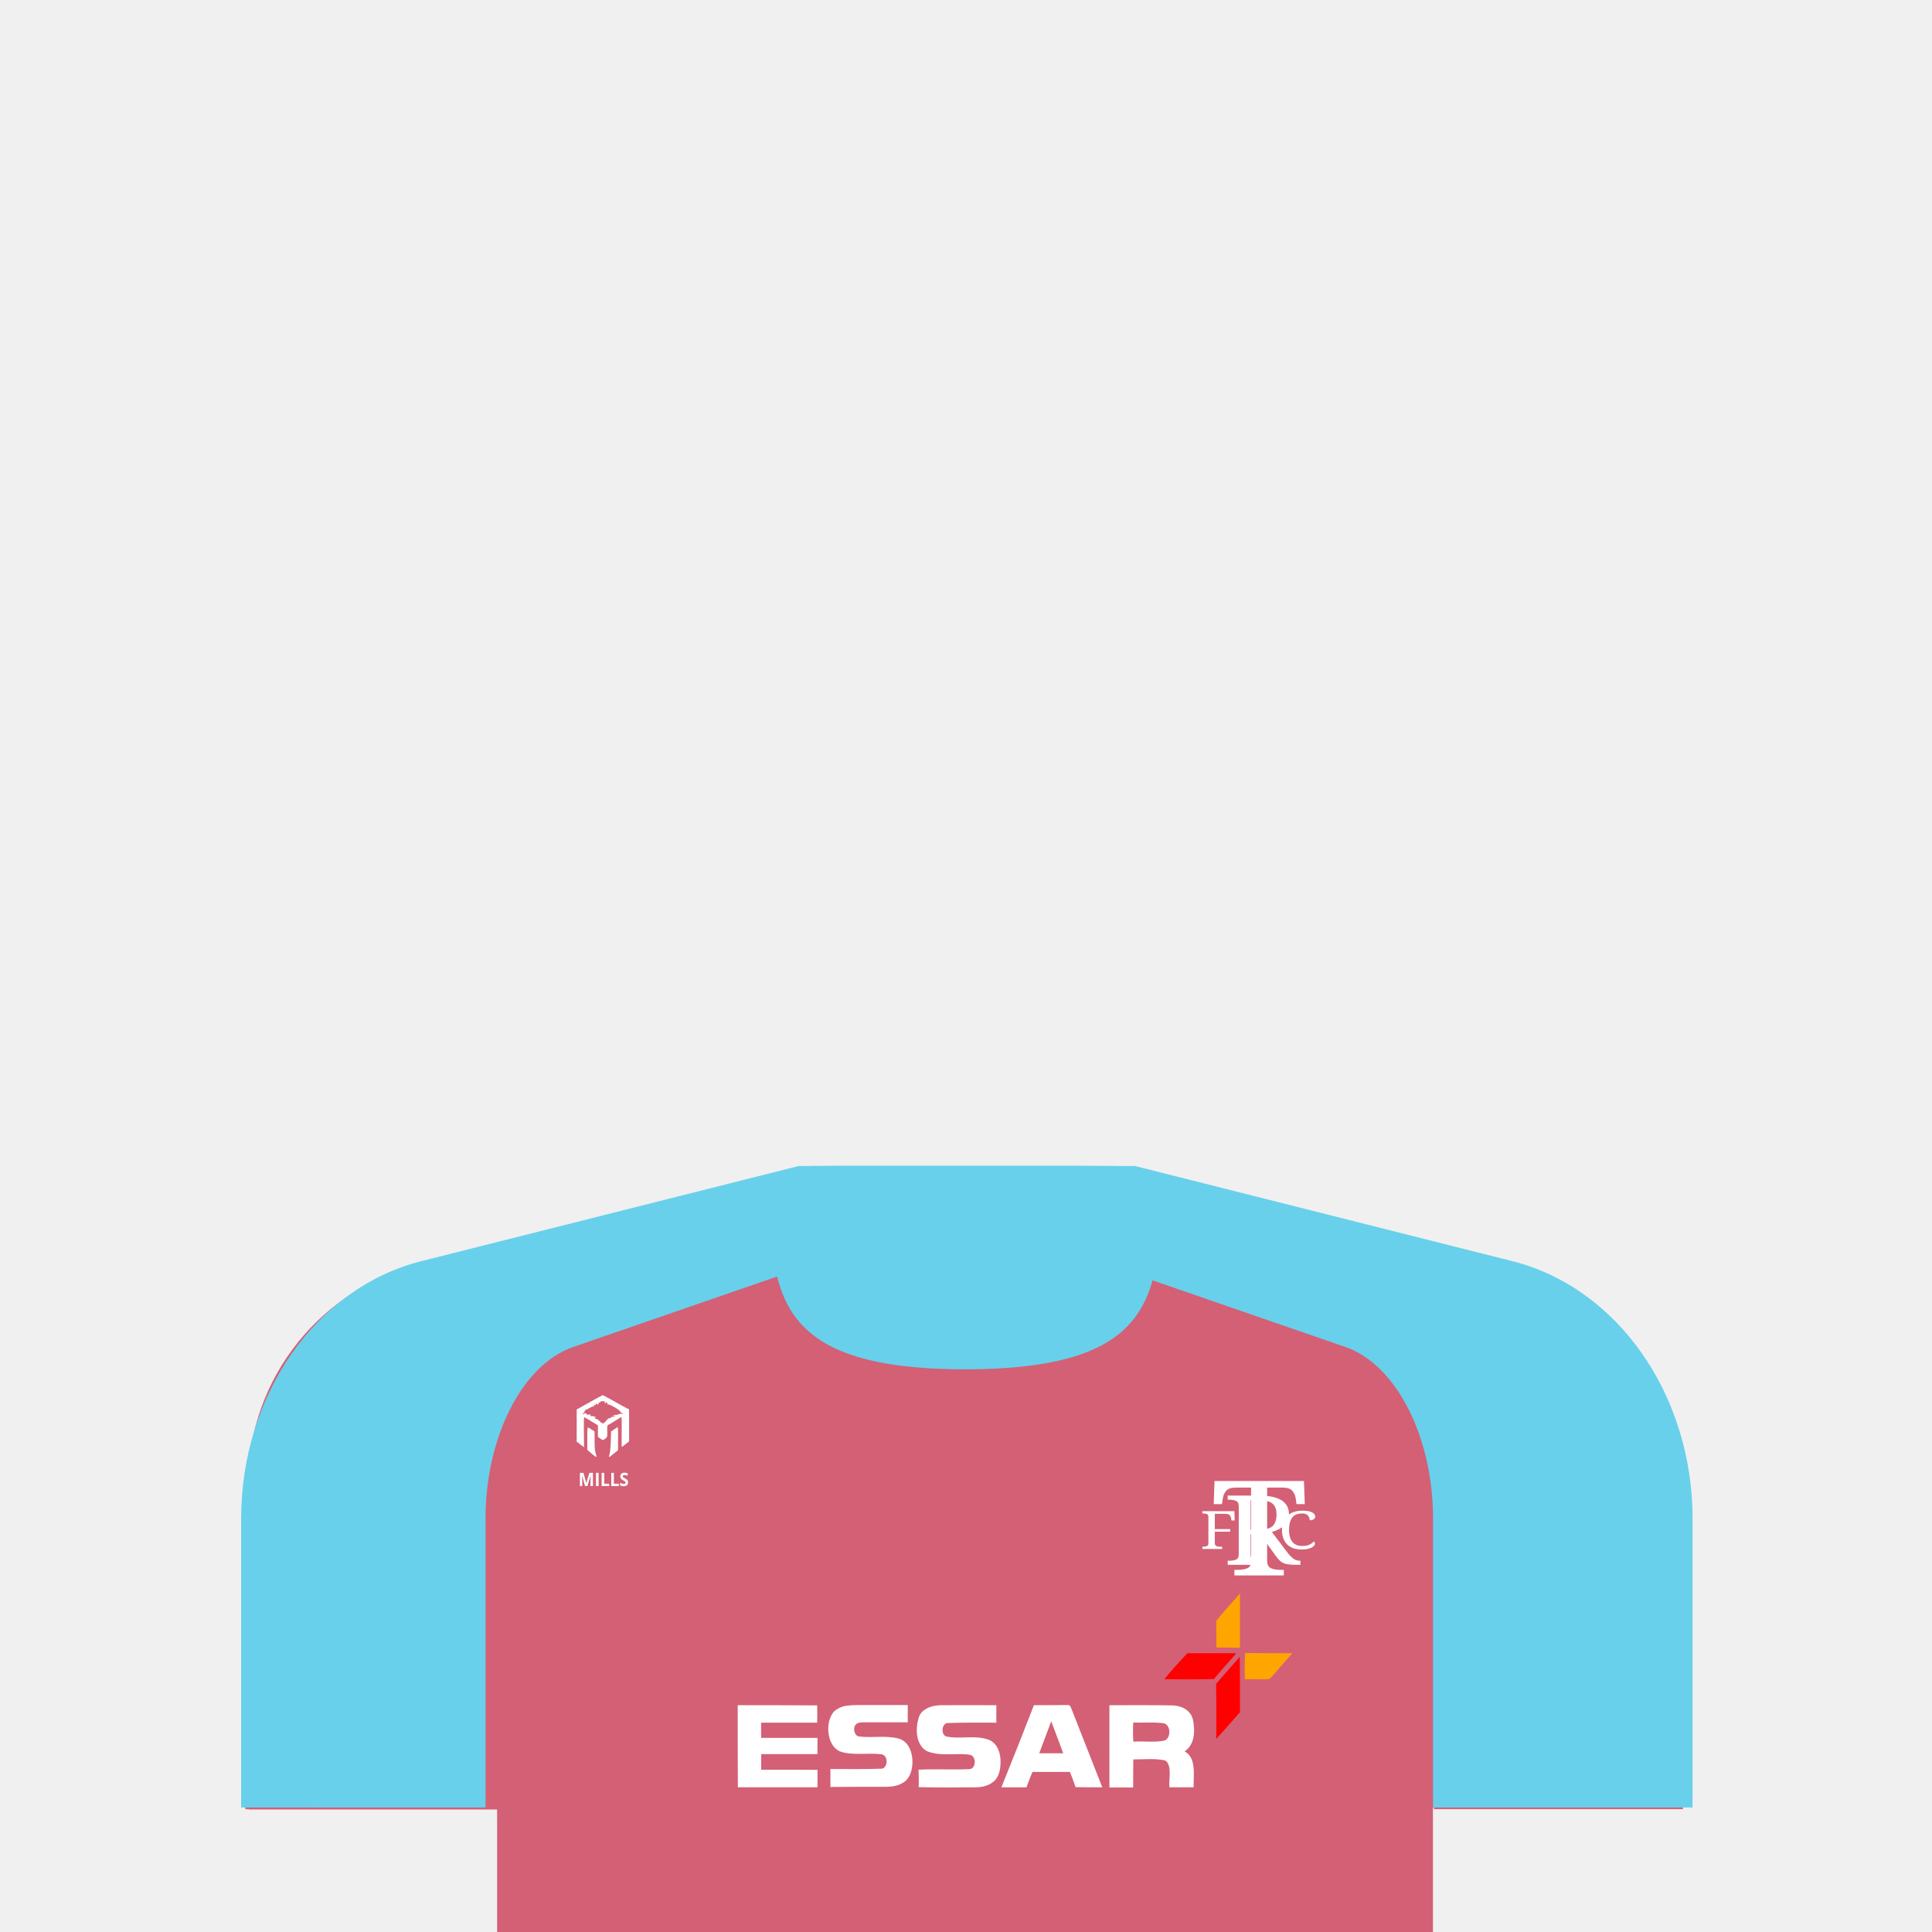
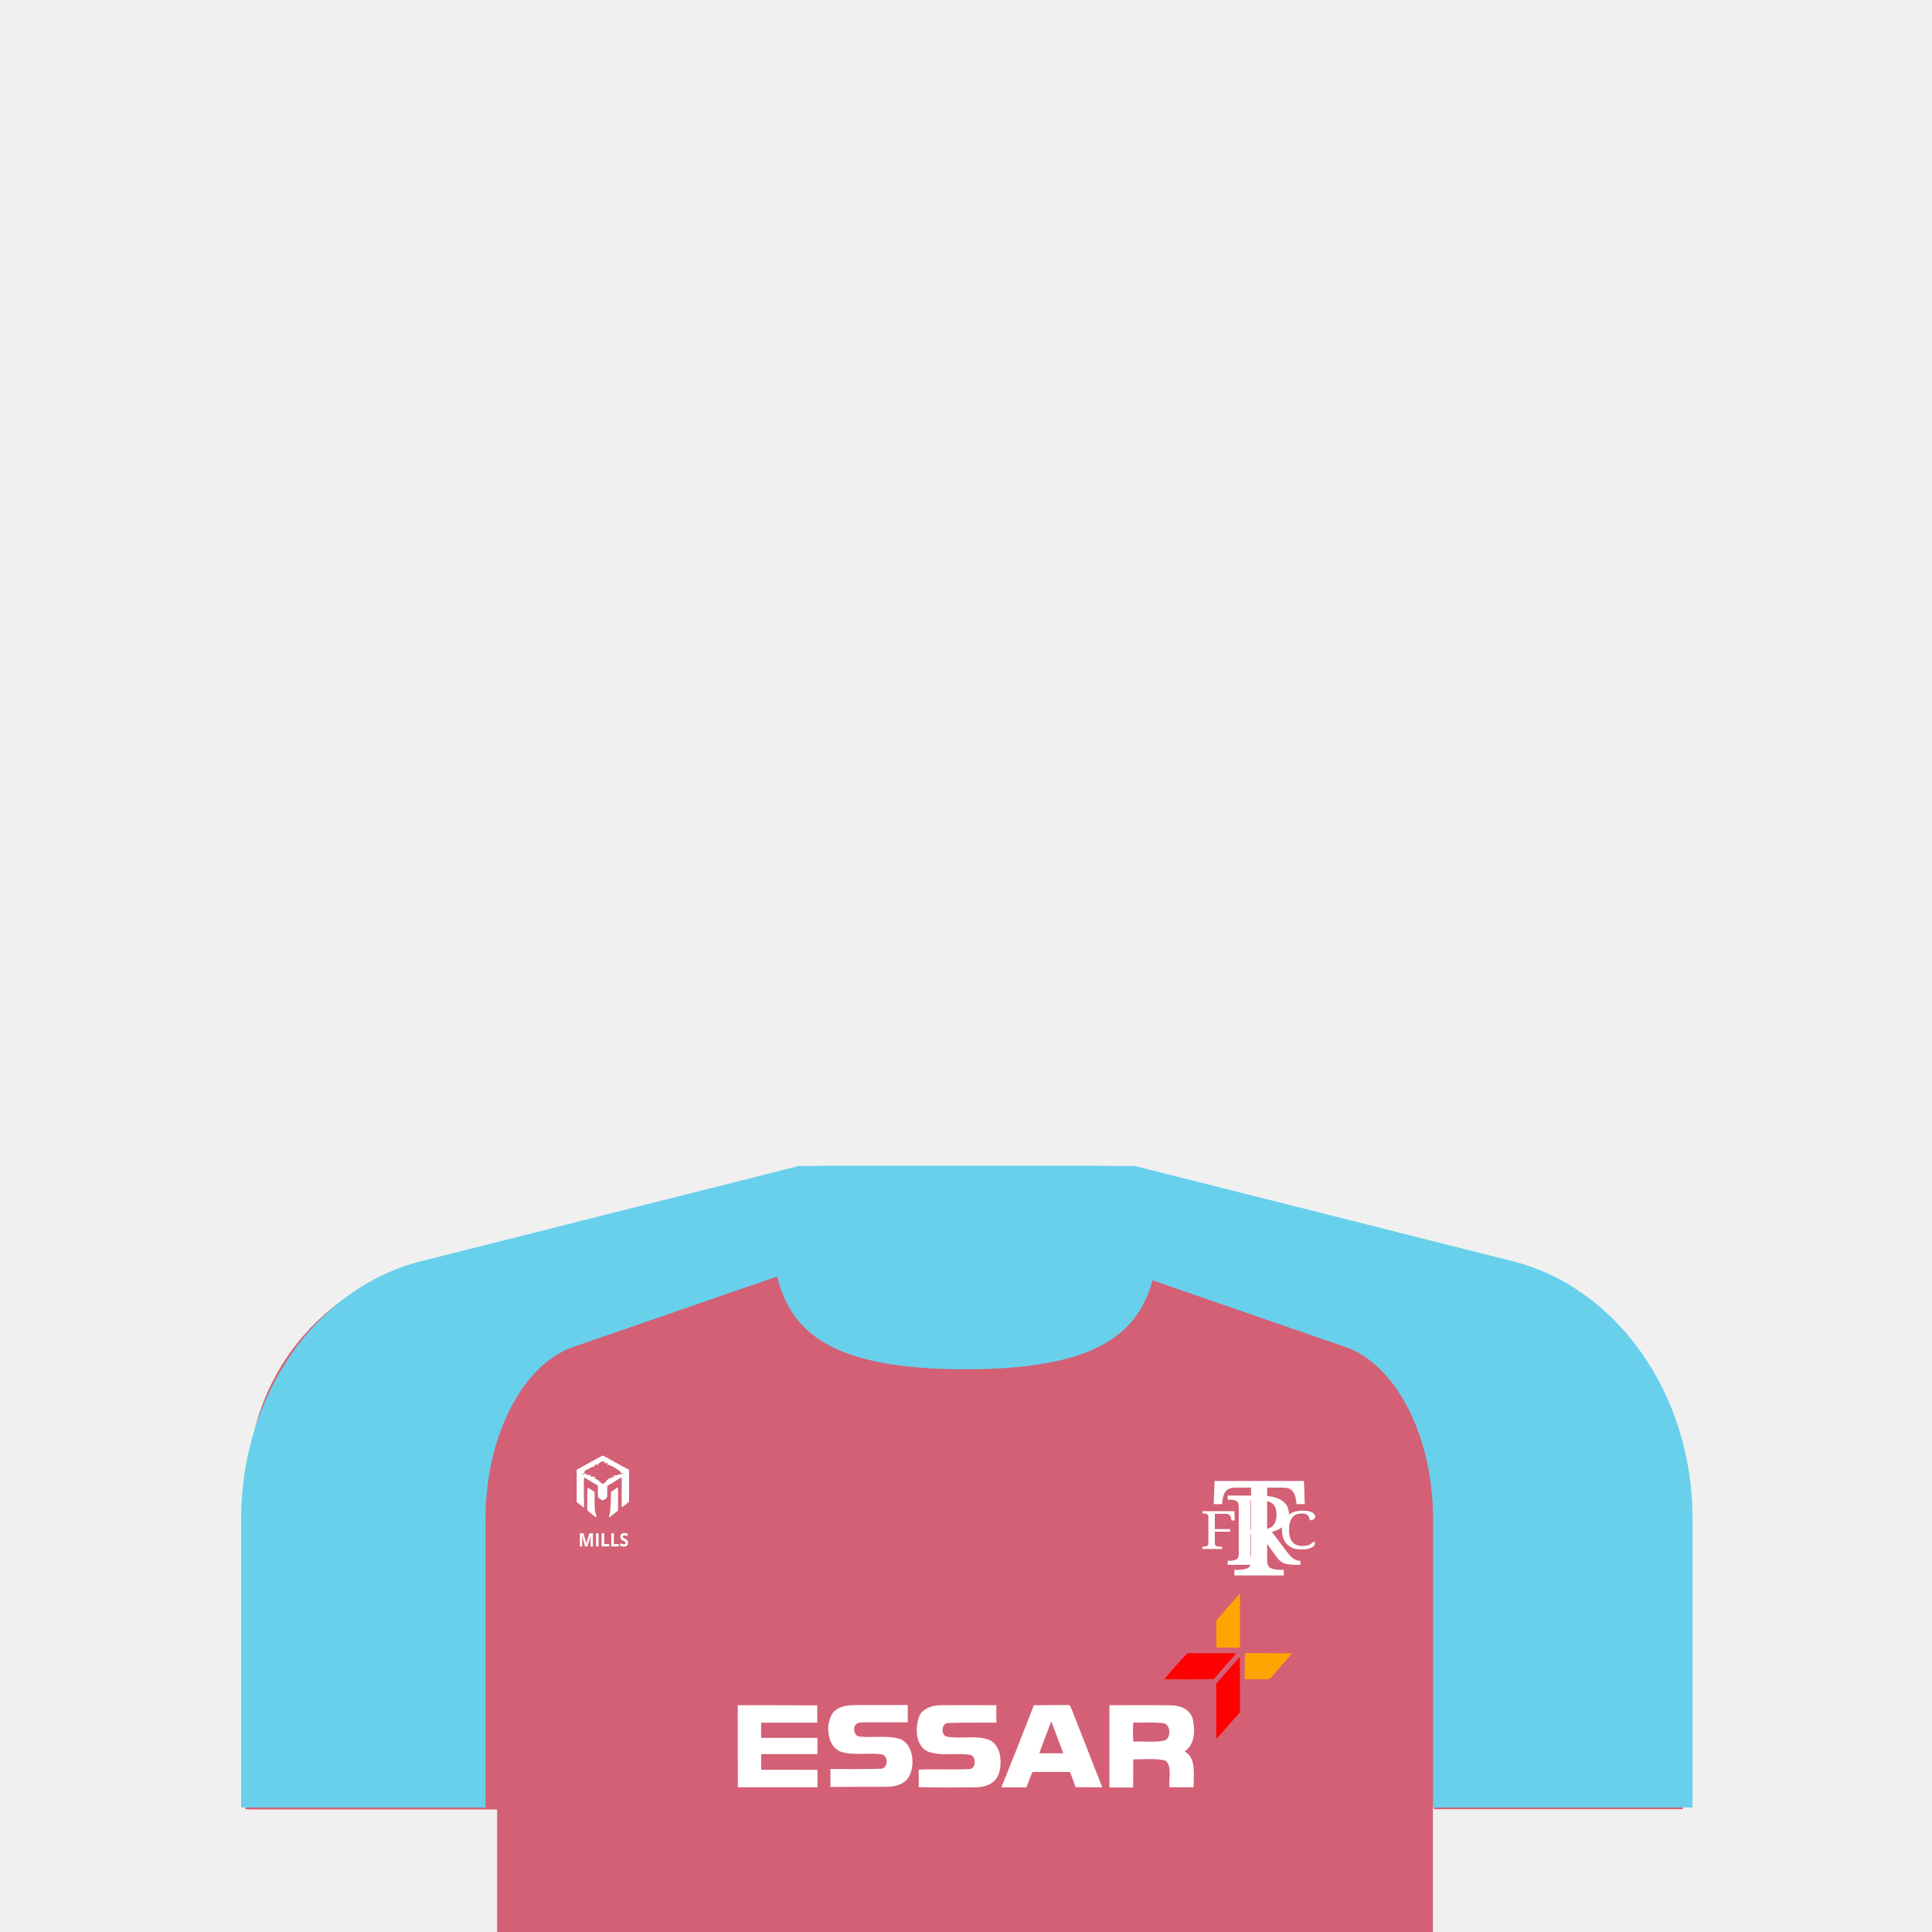
<svg xmlns="http://www.w3.org/2000/svg" width="512" height="512">
  <defs>
    <radialGradient r="0.435" cy="0.5" cx="0.5" spreadMethod="pad" id="svg_78">
      <stop offset="0.129" stop-opacity="0.992" stop-color="#ffffff" />
      <stop offset="0.668" stop-opacity="0.992" stop-color="#007f00" />
    </radialGradient>
    <radialGradient r="0.699" cy="0.516" cx="0.48" spreadMethod="pad" id="svg_84">
      <stop offset="0.754" stop-color="#0000ff" />
      <stop offset="1" stop-opacity="0.992" stop-color="#ffffff" />
    </radialGradient>
  </defs>
  <g id="shirt">
    <g id="chest">
      <path fill="#d36075" d="m255.742,313.009l44,0l98.846,21.665c27.533,6.035 47.154,30.421 47.154,58.609l0,85.726l-66,0l0,33l-124,0l-124,0l0,-33l-66,0l0,-85.726c0,-28.187 19.621,-52.574 47.154,-58.609l98.846,-21.665l44,0z" />
    </g>
    <g id="left-sleeve">
      <path d="m131.929,479.525l-66,0l0,-20l66,0l0,20z" fill="#d36075" />
    </g>
    <g id="right-sleeve">
      <path fill="#d36075" d="m379.927,458.492l66,0l0,20l-66,0l0,-20z" />
    </g>
    <line fill="none" stroke-width="8" x1="65" y1="475.453" x2="131" y2="475.453" stroke="#d36075" />
    <line fill="none" stroke-width="8" x1="380" y1="475.453" x2="446" y2="475.453" stroke="#d36075" />
  </g>
  <g id="collar">
    <path id="svg_12" d="m289.981,310.127l-68.322,0l-18.462,4.043c2.075,27.202 0.031,48.706 52.623,48.706s50.548,-21.504 52.623,-48.706l-18.462,-4.043l-0,0z" fill="#68d0eb" />
  </g>
  <g stroke="null" id="piping">
    <path stroke="null" id="svg_6" fill="#68d0eb" d="m400.816,334.226l-100.053,-25.226l-44.537,0l-44.537,0l-100.053,25.226c-27.869,7.027 -47.73,35.422 -47.73,68.243l0,76.53l20.244,0l0,-76.53c0,-21.713 13.382,-40.847 31.82,-45.496l97.911,-24.686l84.69,0l97.911,24.686c18.437,4.648 31.82,23.783 31.82,45.496l0,76.53l20.244,0l0,-76.53c0,-32.822 -19.861,-61.216 -47.73,-68.243z" />
  </g>
  <g id="piping2" stroke="null">
    <path id="svg_6" fill="#68d0eb" d="m385.531,334.226l-90.169,-25.226l-40.137,0l-40.137,0l-90.169,25.226c-25.116,7.027 -43.014,35.422 -43.014,68.243l0,76.53l18.244,0l0,-76.53c0,-21.713 12.06,-40.847 28.676,-45.496l88.238,-24.686l76.323,0l88.238,24.686c16.616,4.648 28.676,23.783 28.676,45.496l0,76.53l18.244,0l0,-76.53c0,-32.822 -17.899,-61.216 -43.014,-68.243z" stroke="null" />
  </g>
  <g stroke="null" id="piping3">
    <path stroke="null" id="svg_6" fill="#68d0eb" d="m371.874,334.226l-81.064,-25.226l-36.085,0l-36.085,0l-81.064,25.226c-22.58,7.027 -38.671,35.422 -38.671,68.243l0,76.53l16.402,0l0,-76.53c0,-21.713 10.843,-40.847 25.781,-45.496l79.329,-24.686l68.617,0l79.329,24.686c14.938,4.648 25.781,23.783 25.781,45.496l0,76.53l16.402,0l0,-76.53c0,-32.822 -16.091,-61.216 -38.671,-68.243z" />
  </g>
  <g stroke="null" id="piping4">
    <path stroke="null" id="svg_6" fill="#68d0eb" d="m359.721,334.226l-73.001,-25.226l-32.495,0l-32.495,0l-73.001,25.226c-20.334,7.027 -34.825,35.422 -34.825,68.243l0,76.53l14.771,0l0,-76.53c0,-21.713 9.764,-40.847 23.216,-45.496l71.438,-24.686l61.791,0l71.438,24.686c13.452,4.648 23.216,23.783 23.216,45.496l0,76.53l14.771,0l0,-76.53c0,-32.822 -14.491,-61.216 -34.825,-68.243z" />
  </g>
  <g id="crest">
    <text fill="#ffffff" x="307.101" y="407.818" font-size="75" font-family="'Simonetta', serif" transform="matrix(0.5615237,0,0,0.4673531,148.3617,226.9064) ">T</text>
    <text fill="#ffffff" x="313.101" y="401.818" font-size="55" font-family="'Simonetta', serif" transform="matrix(0.5615237,0,0,0.4673531,148.3617,226.9064) ">R</text>
    <text fill="#ffffff" x="302.101" y="392.818" font-size="30" font-family="'Simonetta', serif" transform="matrix(0.5615237,0,0,0.4673531,148.3617,226.9064) ">F</text>
    <text fill="#ffffff" x="339.101" y="392.818" font-size="30" font-family="'Simonetta', serif" transform="matrix(0.5615237,0,0,0.4673531,148.3617,226.9064) ">C</text>
  </g>
  <g id="sponsor">
    <path fill="#FFA500" d="m322.605,429.19c1.933,-2.402 3.987,-4.623 6.001,-6.89c0,4.805 0,9.609 0,14.368c-2.094,-0.045 -4.148,-0.045 -6.242,-0.045c0,-2.312 -0.04,-4.623 -0.04,-6.935c-0.04,-0.227 0.161,-0.317 0.282,-0.499z" />
    <path fill="#FFA500" d="m329.975,438.074c4.188,0.045 8.377,0.045 12.525,0.045c-1.772,1.994 -3.544,3.989 -5.276,6.028c-0.362,0.408 -0.765,0.907 -1.329,0.861c-2.014,0.045 -3.987,0 -6.001,0c-0.04,-2.312 -0.081,-4.623 0.081,-6.935z" />
    <path fill="#ff0000" d="m314.671,438.119c4.309,0 8.659,0 12.968,0c-1.973,2.312 -4.027,4.487 -5.92,6.844c-4.39,0.136 -8.78,0.091 -13.17,0.045c1.933,-2.357 4.027,-4.669 6.122,-6.89z" />
    <path fill="#ff0000" d="m322.282,446.232c2.054,-2.402 4.188,-4.759 6.283,-7.162c0.04,4.895 0.04,9.79 0.04,14.686c-2.094,2.357 -4.148,4.759 -6.283,7.071c0,-4.85 0.04,-9.7 -0.04,-14.595z" />
    <path fill="#ffffff" d="m195.5,451.898c7.008,0 14.015,0 21.063,0.045c0.04,1.541 0.04,3.037 0,4.578c-4.954,0 -9.907,0 -14.861,0c0,1.36 0,2.674 0,4.034c4.994,0 9.948,0 14.942,0c0,1.45 -0.04,2.856 0,4.306c-4.954,0 -9.948,0 -14.901,0c0,1.36 -0.04,2.765 -0.04,4.125c4.994,0 9.948,0 14.942,0.045c0,1.541 0,3.082 0,4.623c-7.048,0 -14.056,0 -21.104,0c-0.04,-7.252 -0.04,-14.504 -0.04,-21.757z" />
    <path fill="#ffffff" d="m223.168,452.306c1.329,-0.408 2.698,-0.408 4.068,-0.453c4.43,0 8.901,0 13.331,0c0,1.541 0,3.082 0,4.578c-3.907,0 -7.773,0 -11.679,0c-0.725,0.045 -1.53,0 -2.094,0.589c-0.886,0.952 -0.362,3.037 0.886,3.173c3.423,0.408 6.927,-0.317 10.31,0.499c0.967,0.227 1.853,0.816 2.497,1.677c1.087,1.496 1.45,3.535 1.289,5.394c-0.161,1.586 -0.685,3.309 -1.893,4.261c-1.41,1.178 -3.182,1.45 -4.873,1.496c-4.994,0 -9.948,0 -14.942,0.045c0,-1.586 0,-3.173 0,-4.759c4.551,0 9.062,0.091 13.613,-0.091c0.967,-0.091 1.45,-1.405 1.248,-2.357c-0.121,-0.771 -0.685,-1.405 -1.369,-1.45c-3.141,-0.408 -6.323,0.181 -9.464,-0.363c-0.886,-0.181 -1.772,-0.363 -2.497,-1.042c-1.248,-0.997 -1.893,-2.72 -2.054,-4.397c-0.201,-1.904 0.201,-3.898 1.329,-5.394c0.564,-0.589 1.41,-1.088 2.296,-1.405z" />
    <path fill="#ffffff" d="m244.956,453.167c1.369,-0.997 3.061,-1.269 4.672,-1.269c4.793,0 9.625,-0.045 14.418,0c-0.04,1.541 0,3.082 0,4.623c-4.309,0 -8.619,-0.045 -12.928,0.091c-1.571,0.091 -1.853,3.128 -0.322,3.581c3.665,0.771 7.491,-0.453 11.075,0.816c1.208,0.363 2.175,1.405 2.698,2.674c0.644,1.541 0.685,3.309 0.483,4.941c-0.201,1.224 -0.644,2.493 -1.53,3.309c-1.329,1.269 -3.101,1.677 -4.793,1.722c-5.075,0.045 -10.189,0.091 -15.264,-0.045c0.04,-1.541 0.04,-3.082 -0.04,-4.623c4.35,-0.227 8.739,0.045 13.089,-0.136c0.403,0 0.805,0 1.128,-0.272c1.007,-0.816 0.886,-2.901 -0.282,-3.445c-0.926,-0.272 -1.853,-0.227 -2.779,-0.272c-2.9,-0.045 -5.88,0.363 -8.659,-0.68c-1.692,-0.635 -2.658,-2.584 -2.9,-4.442c-0.161,-1.405 -0.04,-2.856 0.362,-4.215c0.201,-0.952 0.765,-1.813 1.571,-2.357z" />
    <path fill="#ffffff" d="m273.994,451.898c3.021,-0.045 6.041,0 9.062,-0.045c0.564,-0.045 0.725,0.635 0.926,1.088c2.698,6.89 5.437,13.825 8.135,20.714c-2.376,0 -4.712,0 -7.088,-0.045c-0.443,-1.36 -0.967,-2.72 -1.49,-4.034c-3.302,0 -6.605,0 -9.907,0c-0.604,1.314 -1.087,2.72 -1.611,4.079c-2.215,0 -4.43,0 -6.645,0c2.94,-7.252 5.799,-14.459 8.619,-21.757m4.591,4.261c-1.087,2.81 -2.094,5.666 -3.182,8.476c2.135,0 4.229,0 6.363,0c-1.047,-2.81 -2.094,-5.666 -3.182,-8.476z" />
    <path fill="#ffffff" d="m294.01,451.898c5.518,0 10.995,-0.045 16.512,0.045c1.732,0.045 3.625,0.544 4.833,2.085c0.926,1.178 1.007,2.856 1.087,4.397c0.081,2.13 -0.644,4.442 -2.336,5.575c-0.282,0.091 0,0.272 0.121,0.317c0.926,0.589 1.611,1.632 1.853,2.765c0.524,2.13 0.201,4.397 0.242,6.572c-2.135,0 -4.269,0 -6.404,0c-0.161,-1.813 0.282,-3.671 -0.081,-5.439c-0.201,-0.725 -0.524,-1.541 -1.248,-1.722c-2.739,-0.544 -5.518,-0.227 -8.256,-0.227c-0.04,2.493 0,4.941 -0.04,7.434c-2.094,0 -4.188,0 -6.283,0c0,-7.298 0,-14.55 0,-21.802m6.323,4.578c-0.121,1.677 -0.081,3.399 0,5.077c2.739,-0.181 5.477,0.272 8.216,-0.272c1.812,-0.544 1.772,-4.034 -0.04,-4.578c-2.739,-0.408 -5.437,-0.091 -8.176,-0.227z" />
  </g>
  <g id="kitmaker">
-     <g stroke="null" transform="translate(0 181) scale(0.05 -0.05)" fill="#ffffff" id="svg_67">
-       <path stroke="null" fill="#ffffff" d="m3124.242,-3812.629l-67.671,-37.908l0,-85.371l0,-85.214l19.51,-14.881l19.51,-14.881l-1.055,80.358c-0.703,52.632 0.176,79.888 2.461,79.105c1.933,-0.783 18.983,-10.652 37.79,-22.243l34.275,-20.834l0,-30.859l0,-30.702l12.128,-8.302c14.589,-9.869 15.292,-9.869 27.771,0c10.019,7.676 10.195,8.302 9.492,38.848c-0.527,31.015 -0.527,31.015 9.316,35.558c5.449,2.506 22.147,12.531 37.087,22.087c15.116,9.712 28.299,17.544 29.353,17.544c1.055,0 1.406,-36.028 0.703,-79.888c-0.527,-44.017 -0.176,-79.575 1.055,-79.105c1.23,0.47 10.37,7.362 20.213,15.351l18.104,14.568l0,84.901l0,84.744l-9.667,4.543c-5.273,2.35 -36.208,19.267 -68.725,37.594c-32.341,18.327 -60.113,33.208 -61.519,33.052c-1.406,0 -32.869,-17.231 -70.132,-38.064zm85.951,2.35c1.582,-1.566 0.879,-1.723 -1.582,-0.47c-2.461,1.253 -4.394,0.783 -4.394,-0.94c0,-4.699 6.152,-7.206 8.788,-3.446c3.515,5.013 8.788,0.47 6.328,-5.639c-1.23,-2.976 -1.055,-4.386 0.352,-3.29c7.207,5.796 71.889,-31.799 69.604,-40.414c-0.527,-2.193 2.285,-3.916 6.152,-3.916c4.043,0 7.207,-1.097 7.207,-2.506c0,-1.41 -5.625,-2.506 -12.48,-2.506c-7.031,0 -13.886,-1.723 -15.292,-3.916c-1.406,-2.036 -5.273,-2.976 -8.261,-1.88c-5.976,2.036 -22.147,-4.073 -18.807,-7.049c1.055,-1.097 4.394,0 7.382,2.193c3.164,2.35 5.273,2.663 5.273,0.627c0,-3.759 -13.358,-8.459 -20.565,-7.362c-2.637,0.47 -3.691,-0.627 -2.461,-2.506c1.406,-2.036 -1.23,-3.29 -6.855,-3.29c-5.273,0 -8.261,-1.41 -7.031,-3.133c1.23,-1.723 -0.527,-3.133 -3.867,-3.133c-3.34,0 -5.097,-0.783 -4.043,-1.88c2.988,-2.663 -15.116,-20.05 -20.741,-20.05c-2.637,0 -4.746,1.566 -4.746,3.29c0,1.88 -1.406,2.506 -3.34,1.566c-1.758,-0.94 -4.218,1.097 -5.449,4.543c-1.23,3.446 -3.691,5.483 -5.449,4.543c-1.933,-0.94 -3.34,0.47 -3.34,3.29c0,2.82 -1.582,4.229 -3.515,3.133c-1.933,-1.097 -3.515,-0.47 -3.515,1.41c0,1.723 -3.164,3.29 -7.207,3.29c-6.152,0 -6.503,0.94 -3.164,6.579c2.988,5.013 2.988,6.109 0,4.543c-2.109,-1.253 -6.152,-0.783 -8.613,1.253c-2.637,1.88 -7.207,2.506 -10.019,1.566c-2.988,-0.94 -6.503,-0.313 -7.734,1.566c-1.23,1.723 -0.352,3.446 2.285,3.446c2.461,0.157 1.406,1.41 -2.461,2.82c-3.867,1.41 -8.788,1.41 -10.722,-0.157c-2.285,-1.566 -5.625,-0.157 -8.613,3.446c-3.515,4.386 -6.328,5.169 -10.898,2.976c-7.91,-3.759 -10.195,-3.759 -10.195,0.157c0,1.723 2.461,3.133 5.625,3.133c3.515,0 4.922,1.723 3.691,4.386c-1.758,4.229 7.558,14.411 13.183,14.411c1.406,0 8.261,3.603 15.468,7.832c7.031,4.386 15.643,7.832 18.983,7.832c3.867,0 5.449,1.723 4.218,4.543c-1.406,3.29 0.176,3.916 6.152,2.82c5.976,-1.253 6.855,-0.783 3.515,1.41c-3.164,1.88 -3.515,3.759 -1.23,5.013c2.109,1.097 4.746,0.627 5.976,-1.253c3.691,-5.326 8.788,-3.446 8.788,2.976c0,4.229 1.758,5.639 5.273,4.386c3.867,-1.253 4.746,-0.313 3.164,3.133c-2.285,5.483 23.553,6.109 29.178,0.627z" id="svg_68" />
-       <path stroke="null" fill="#ffffff" d="m3112.817,-4003.89l0,-60.621l22.85,-19.894c26.19,-22.713 30.056,-22.557 21.795,0.94c-4.57,12.688 -5.976,28.666 -5.976,66.573l-0.176,49.813l-14.589,9.399c-8.085,5.169 -16.698,10.495 -19.335,11.905c-3.691,2.036 -4.57,-8.772 -4.57,-58.115z" id="svg_69" />
-       <path stroke="null" fill="#ffffff" d="m3255.893,-3955.487l-17.05,-11.592l-1.582,-53.259c-1.055,-31.642 -3.867,-59.368 -6.679,-68.14c-6.152,-18.797 -5.8,-18.641 21.971,3.603l23.026,18.641l0.352,61.248c0.176,33.835 -0.352,61.404 -1.406,61.248c-0.879,-0.157 -9.316,-5.326 -18.631,-11.748z" id="svg_70" />
+     <g id="svg_67" fill="#000000" transform="translate(0 181) scale(0.05 -0.05)" stroke="null">
+       <path id="svg_68" d="m3124.242,-4132.629l-67.671,-37.908l0,-85.371l0,-85.214l19.51,-14.881l19.51,-14.881l-1.055,80.358c-0.703,52.632 0.176,79.888 2.461,79.105c1.933,-0.783 18.983,-10.652 37.79,-22.243l34.275,-20.834l0,-30.859l0,-30.702l12.128,-8.302c14.589,-9.869 15.292,-9.869 27.771,0c10.019,7.676 10.195,8.302 9.492,38.848c-0.527,31.015 -0.527,31.015 9.316,35.558c5.449,2.506 22.147,12.531 37.087,22.087c15.116,9.712 28.299,17.544 29.353,17.544c1.055,0 1.406,-36.028 0.703,-79.888c-0.527,-44.017 -0.176,-79.575 1.055,-79.105c1.23,0.47 10.37,7.362 20.213,15.351l18.104,14.568l0,84.901l0,84.744l-9.667,4.543c-5.273,2.35 -36.208,19.267 -68.725,37.594c-32.341,18.327 -60.113,33.208 -61.519,33.052c-1.406,0 -32.869,-17.231 -70.132,-38.064l-0,0zm85.951,2.35c1.582,-1.566 0.879,-1.723 -1.582,-0.47c-2.461,1.253 -4.394,0.783 -4.394,-0.94c0,-4.699 6.152,-7.206 8.788,-3.446c3.515,5.013 8.788,0.47 6.328,-5.639c-1.23,-2.976 -1.055,-4.386 0.352,-3.29c7.207,5.796 71.889,-31.799 69.604,-40.414c-0.527,-2.193 2.285,-3.916 6.152,-3.916c4.043,0 7.207,-1.097 7.207,-2.506c0,-1.41 -5.625,-2.506 -12.48,-2.506c-7.031,0 -13.886,-1.723 -15.292,-3.916c-1.406,-2.036 -5.273,-2.976 -8.261,-1.88c-5.976,2.036 -22.147,-4.073 -18.807,-7.049c1.055,-1.097 4.394,0 7.382,2.193c3.164,2.35 5.273,2.663 5.273,0.627c0,-3.759 -13.358,-8.459 -20.565,-7.362c-2.637,0.47 -3.691,-0.627 -2.461,-2.506c1.406,-2.036 -1.23,-3.29 -6.855,-3.29c-5.273,0 -8.261,-1.41 -7.031,-3.133c1.23,-1.723 -0.527,-3.133 -3.867,-3.133c-3.34,0 -5.097,-0.783 -4.043,-1.88c2.988,-2.663 -15.116,-20.05 -20.741,-20.05c-2.637,0 -4.746,1.566 -4.746,3.29c0,1.88 -1.406,2.506 -3.34,1.566c-1.758,-0.94 -4.218,1.097 -5.449,4.543c-1.23,3.446 -3.691,5.483 -5.449,4.543c-1.933,-0.94 -3.34,0.47 -3.34,3.29c0,2.82 -1.582,4.229 -3.515,3.133c-1.933,-1.097 -3.515,-0.47 -3.515,1.41c0,1.723 -3.164,3.29 -7.207,3.29c-6.152,0 -6.503,0.94 -3.164,6.579c2.988,5.013 2.988,6.109 0,4.543c-2.109,-1.253 -6.152,-0.783 -8.613,1.253c-2.637,1.88 -7.207,2.506 -10.019,1.566c-2.988,-0.94 -6.503,-0.313 -7.734,1.566c-1.23,1.723 -0.352,3.446 2.285,3.446c2.461,0.157 1.406,1.41 -2.461,2.82c-3.867,1.41 -8.788,1.41 -10.722,-0.157c-2.285,-1.566 -5.625,-0.157 -8.613,3.446c-3.515,4.386 -6.328,5.169 -10.898,2.976c-7.91,-3.759 -10.195,-3.759 -10.195,0.157c0,1.723 2.461,3.133 5.625,3.133c3.515,0 4.922,1.723 3.691,4.386c-1.758,4.229 7.558,14.411 13.183,14.411c1.406,0 8.261,3.603 15.468,7.832c7.031,4.386 15.643,7.832 18.983,7.832c3.867,0 5.449,1.723 4.218,4.543c-1.406,3.29 0.176,3.916 6.152,2.82c5.976,-1.253 6.855,-0.783 3.515,1.41c-3.164,1.88 -3.515,3.759 -1.23,5.013c2.109,1.097 4.746,0.627 5.976,-1.253c3.691,-5.326 8.788,-3.446 8.788,2.976c0,4.229 1.758,5.639 5.273,4.386c3.867,-1.253 4.746,-0.313 3.164,3.133c-2.285,5.483 23.553,6.109 29.178,0.627l-0,0z" fill="#ffffff" stroke="null" />
+       <path id="svg_69" d="m3112.817,-4323.89l0,-60.621l22.85,-19.894c26.19,-22.713 30.056,-22.557 21.795,0.94c-4.57,12.688 -5.976,28.666 -5.976,66.573l-0.176,49.813l-14.589,9.399c-8.085,5.169 -16.698,10.495 -19.335,11.905c-3.691,2.036 -4.57,-8.772 -4.57,-58.115z" fill="#ffffff" stroke="null" />
+       <path id="svg_70" d="m3255.893,-4275.487l-17.05,-11.592l-1.582,-53.259c-1.055,-31.642 -3.867,-59.368 -6.679,-68.14c-6.152,-18.797 -5.8,-18.641 21.971,3.603l23.026,18.641l0.352,61.248c0.176,33.835 -0.352,61.404 -1.406,61.248c-0.879,-0.157 -9.316,-5.326 -18.631,-11.748l-0,0z" fill="#ffffff" stroke="null" />
    </g>
-     <text transform="matrix(0.301333 0 0 0.326453 151.501 259.61)" stroke="#000000" font-style="normal" font-weight="bold" xml:space="preserve" text-anchor="start" font-family="'Open Sans'" font-size="15" id="svg_77" y="411.106" x="5.89" stroke-width="0" fill="#ffffff">MILLS</text>
+     <text fill="#ffffff" stroke-width="0" x="5.89" y="460.118" id="svg_77" font-size="15" font-family="'Open Sans'" text-anchor="start" xml:space="preserve" font-weight="bold" font-style="normal" stroke="#0000ff" transform="matrix(0.301333 0 0 0.326453 151.501 259.61)">MILLS</text>
  </g>
</svg>
